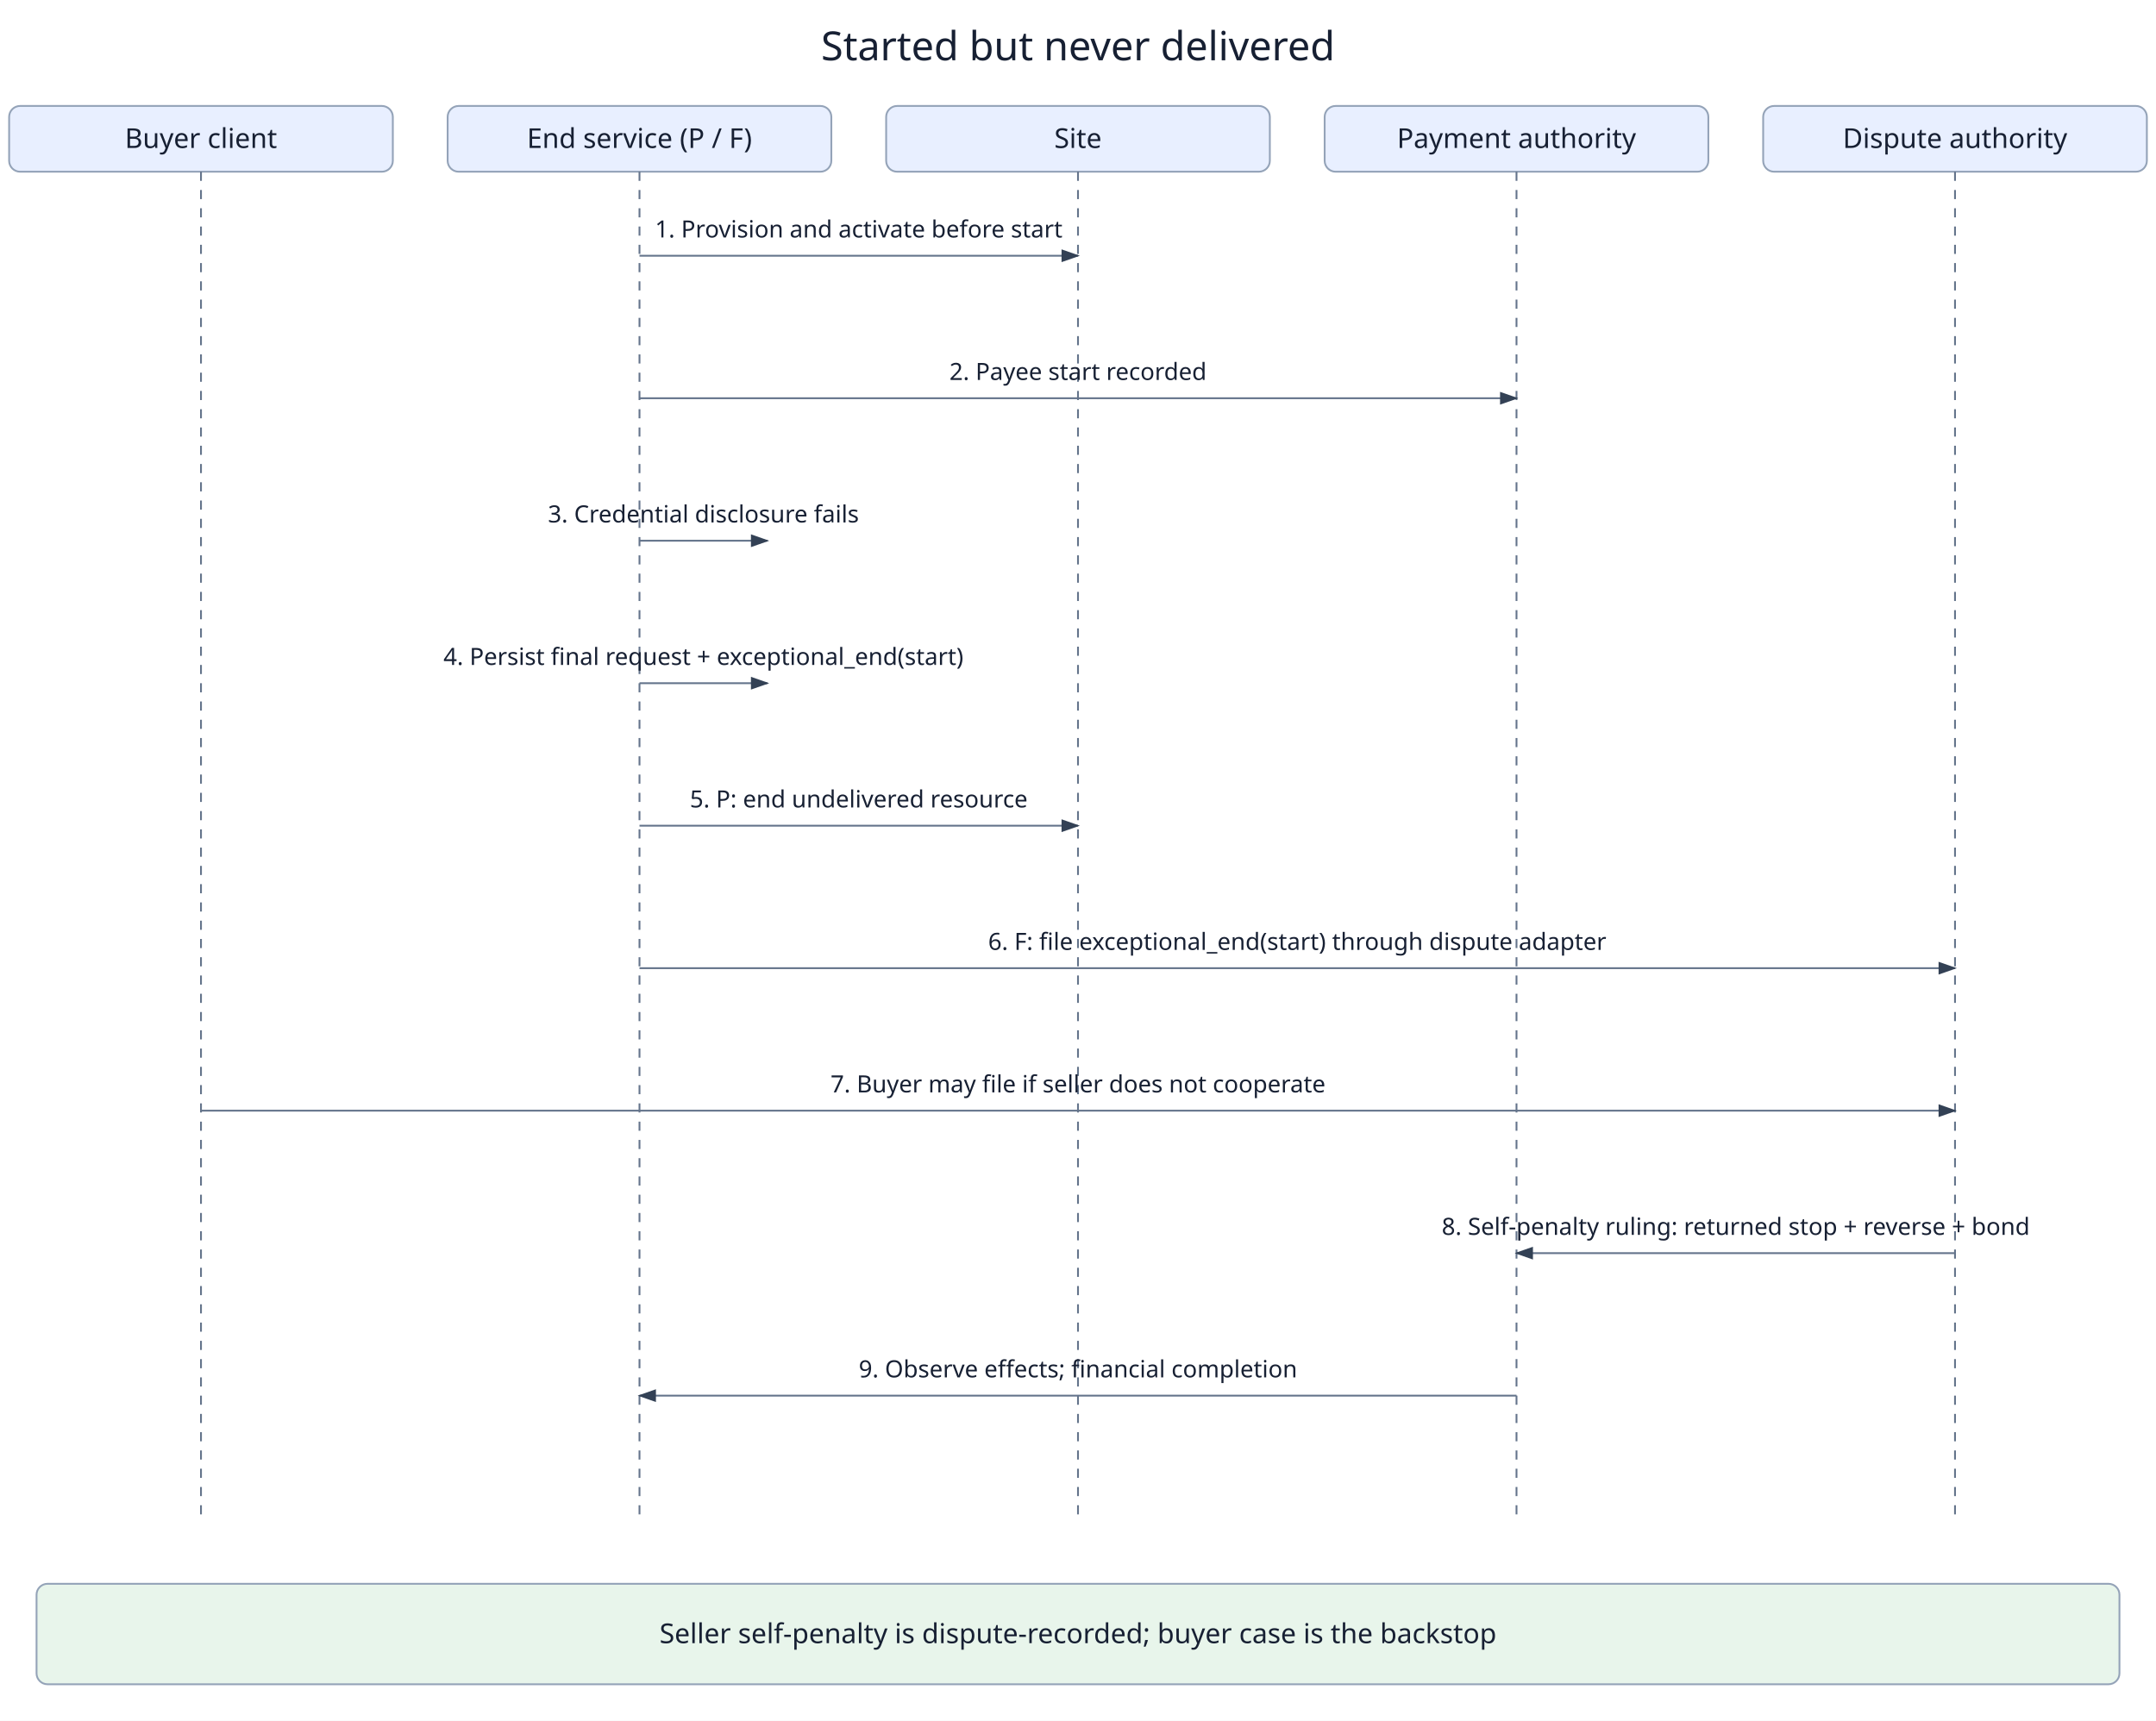
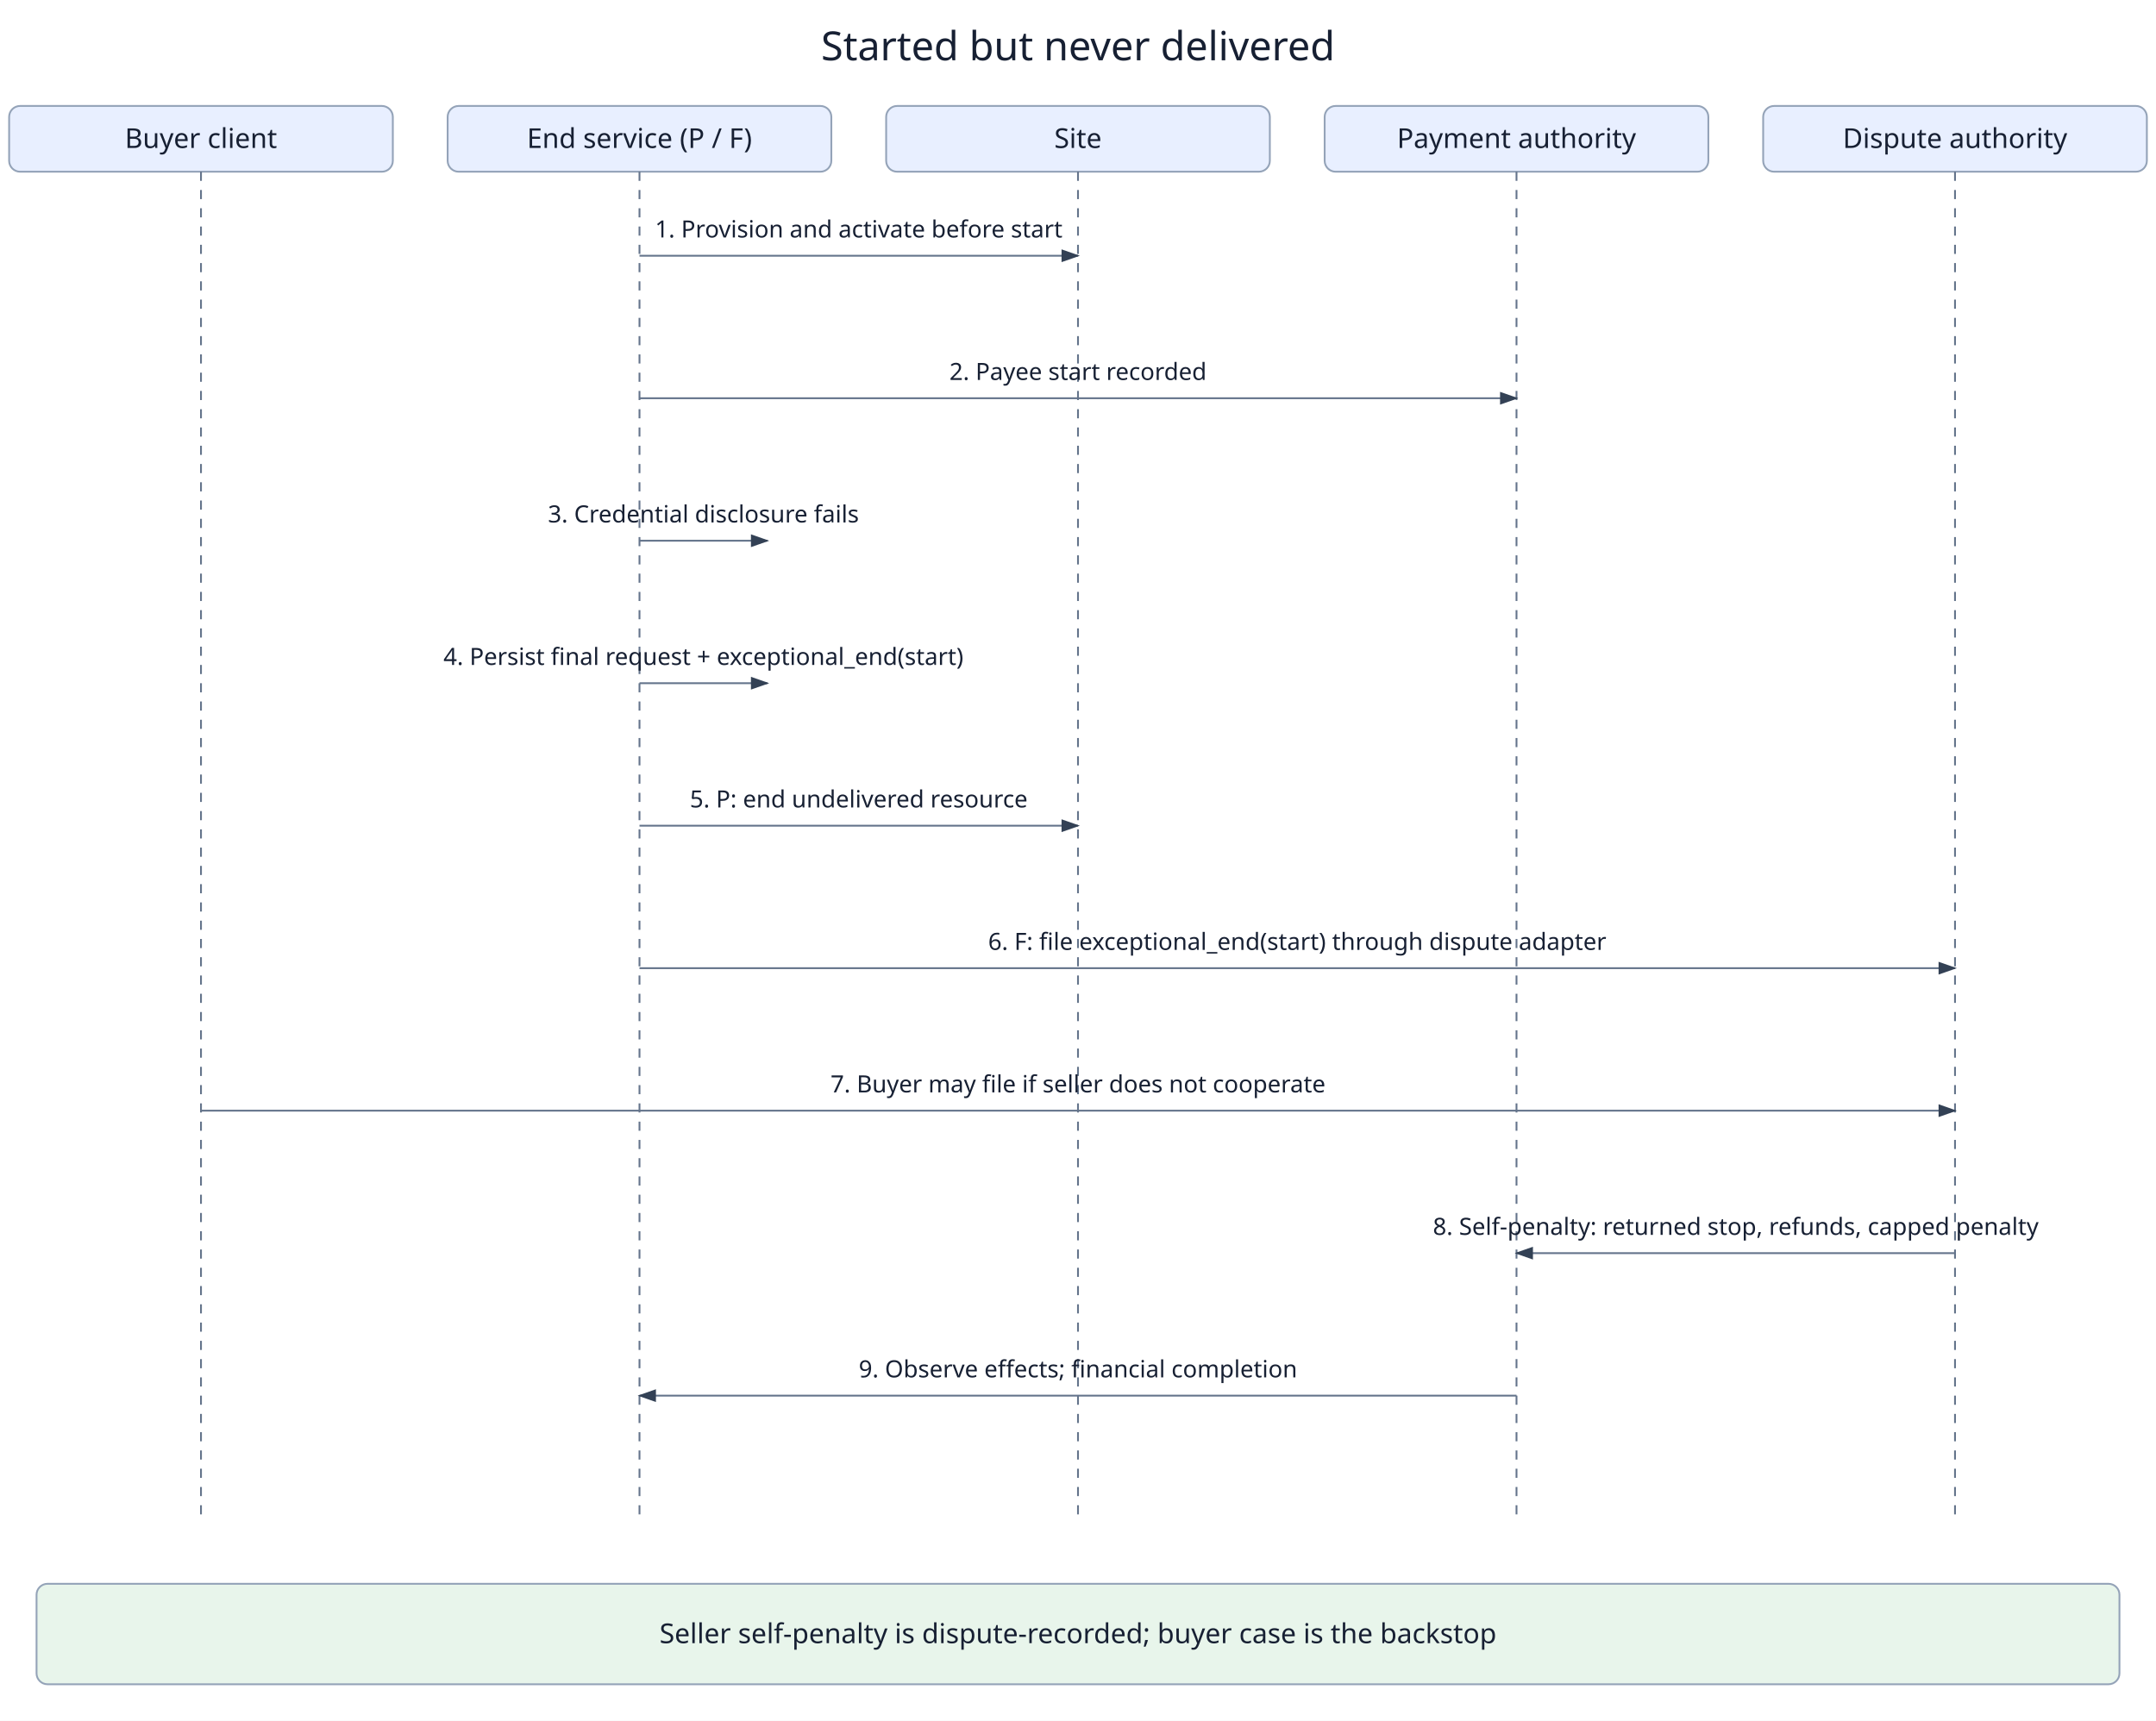
- <svg xmlns="http://www.w3.org/2000/svg" width="1180" height="942" viewBox="0 0 1180 942" content="&lt;mxfile host=&quot;app.diagrams.net&quot;&gt;&lt;diagram name=&quot;Started but never delivered&quot; id=&quot;08-start-before-delivery&quot;&gt;&lt;mxGraphModel pageWidth=&quot;1180&quot; pageHeight=&quot;942&quot;&gt;&lt;root&gt;&lt;mxCell id=&quot;0&quot; /&gt;&lt;mxCell id=&quot;1&quot; parent=&quot;0&quot; /&gt;&lt;mxCell id=&quot;title&quot; value=&quot;Started but never delivered&quot; style=&quot;text;fontSize=22;align=center;&quot; vertex=&quot;1&quot; parent=&quot;1&quot;&gt;&lt;mxGeometry x=&quot;20&quot; y=&quot;10&quot; width=&quot;1140&quot; height=&quot;36&quot; as=&quot;geometry&quot; /&gt;&lt;/mxCell&gt;&lt;mxCell id=&quot;head0&quot; value=&quot;Buyer client&quot; style=&quot;rounded=1;fillColor=#e8efff;fontSize=15;&quot; vertex=&quot;1&quot; parent=&quot;1&quot;&gt;&lt;mxGeometry x=&quot;5&quot; y=&quot;58&quot; width=&quot;210&quot; height=&quot;36&quot; as=&quot;geometry&quot; /&gt;&lt;/mxCell&gt;&lt;mxCell id=&quot;line0&quot; style=&quot;dashed=1;endArrow=none;strokeColor=#94a3b8;&quot; edge=&quot;1&quot; parent=&quot;1&quot;&gt;&lt;mxGeometry relative=&quot;1&quot; as=&quot;geometry&quot;&gt;&lt;mxPoint x=&quot;110&quot; y=&quot;94&quot; as=&quot;sourcePoint&quot; /&gt;&lt;mxPoint x=&quot;110&quot; y=&quot;832&quot; as=&quot;targetPoint&quot; /&gt;&lt;/mxGeometry&gt;&lt;/mxCell&gt;&lt;mxCell id=&quot;head1&quot; value=&quot;End service (P / F)&quot; style=&quot;rounded=1;fillColor=#e8efff;fontSize=15;&quot; vertex=&quot;1&quot; parent=&quot;1&quot;&gt;&lt;mxGeometry x=&quot;245&quot; y=&quot;58&quot; width=&quot;210&quot; height=&quot;36&quot; as=&quot;geometry&quot; /&gt;&lt;/mxCell&gt;&lt;mxCell id=&quot;line1&quot; style=&quot;dashed=1;endArrow=none;strokeColor=#94a3b8;&quot; edge=&quot;1&quot; parent=&quot;1&quot;&gt;&lt;mxGeometry relative=&quot;1&quot; as=&quot;geometry&quot;&gt;&lt;mxPoint x=&quot;350&quot; y=&quot;94&quot; as=&quot;sourcePoint&quot; /&gt;&lt;mxPoint x=&quot;350&quot; y=&quot;832&quot; as=&quot;targetPoint&quot; /&gt;&lt;/mxGeometry&gt;&lt;/mxCell&gt;&lt;mxCell id=&quot;head2&quot; value=&quot;Site&quot; style=&quot;rounded=1;fillColor=#e8efff;fontSize=15;&quot; vertex=&quot;1&quot; parent=&quot;1&quot;&gt;&lt;mxGeometry x=&quot;485&quot; y=&quot;58&quot; width=&quot;210&quot; height=&quot;36&quot; as=&quot;geometry&quot; /&gt;&lt;/mxCell&gt;&lt;mxCell id=&quot;line2&quot; style=&quot;dashed=1;endArrow=none;strokeColor=#94a3b8;&quot; edge=&quot;1&quot; parent=&quot;1&quot;&gt;&lt;mxGeometry relative=&quot;1&quot; as=&quot;geometry&quot;&gt;&lt;mxPoint x=&quot;590&quot; y=&quot;94&quot; as=&quot;sourcePoint&quot; /&gt;&lt;mxPoint x=&quot;590&quot; y=&quot;832&quot; as=&quot;targetPoint&quot; /&gt;&lt;/mxGeometry&gt;&lt;/mxCell&gt;&lt;mxCell id=&quot;head3&quot; value=&quot;Payment authority&quot; style=&quot;rounded=1;fillColor=#e8efff;fontSize=15;&quot; vertex=&quot;1&quot; parent=&quot;1&quot;&gt;&lt;mxGeometry x=&quot;725&quot; y=&quot;58&quot; width=&quot;210&quot; height=&quot;36&quot; as=&quot;geometry&quot; /&gt;&lt;/mxCell&gt;&lt;mxCell id=&quot;line3&quot; style=&quot;dashed=1;endArrow=none;strokeColor=#94a3b8;&quot; edge=&quot;1&quot; parent=&quot;1&quot;&gt;&lt;mxGeometry relative=&quot;1&quot; as=&quot;geometry&quot;&gt;&lt;mxPoint x=&quot;830&quot; y=&quot;94&quot; as=&quot;sourcePoint&quot; /&gt;&lt;mxPoint x=&quot;830&quot; y=&quot;832&quot; as=&quot;targetPoint&quot; /&gt;&lt;/mxGeometry&gt;&lt;/mxCell&gt;&lt;mxCell id=&quot;head4&quot; value=&quot;Dispute authority&quot; style=&quot;rounded=1;fillColor=#e8efff;fontSize=15;&quot; vertex=&quot;1&quot; parent=&quot;1&quot;&gt;&lt;mxGeometry x=&quot;965&quot; y=&quot;58&quot; width=&quot;210&quot; height=&quot;36&quot; as=&quot;geometry&quot; /&gt;&lt;/mxCell&gt;&lt;mxCell id=&quot;line4&quot; style=&quot;dashed=1;endArrow=none;strokeColor=#94a3b8;&quot; edge=&quot;1&quot; parent=&quot;1&quot;&gt;&lt;mxGeometry relative=&quot;1&quot; as=&quot;geometry&quot;&gt;&lt;mxPoint x=&quot;1070&quot; y=&quot;94&quot; as=&quot;sourcePoint&quot; /&gt;&lt;mxPoint x=&quot;1070&quot; y=&quot;832&quot; as=&quot;targetPoint&quot; /&gt;&lt;/mxGeometry&gt;&lt;/mxCell&gt;&lt;mxCell id=&quot;edge0&quot; value=&quot;1. Provision and activate before start&quot; style=&quot;endArrow=block;fontSize=13;labelBackgroundColor=#ffffff;&quot; edge=&quot;1&quot; parent=&quot;1&quot;&gt;&lt;mxGeometry relative=&quot;1&quot; as=&quot;geometry&quot;&gt;&lt;mxPoint x=&quot;350&quot; y=&quot;140&quot; as=&quot;sourcePoint&quot; /&gt;&lt;mxPoint x=&quot;590&quot; y=&quot;140&quot; as=&quot;targetPoint&quot; /&gt;&lt;/mxGeometry&gt;&lt;/mxCell&gt;&lt;mxCell id=&quot;edge1&quot; value=&quot;2. Payee start recorded&quot; style=&quot;endArrow=block;fontSize=13;labelBackgroundColor=#ffffff;&quot; edge=&quot;1&quot; parent=&quot;1&quot;&gt;&lt;mxGeometry relative=&quot;1&quot; as=&quot;geometry&quot;&gt;&lt;mxPoint x=&quot;350&quot; y=&quot;218&quot; as=&quot;sourcePoint&quot; /&gt;&lt;mxPoint x=&quot;830&quot; y=&quot;218&quot; as=&quot;targetPoint&quot; /&gt;&lt;/mxGeometry&gt;&lt;/mxCell&gt;&lt;mxCell id=&quot;edge2&quot; value=&quot;3. Credential disclosure fails&quot; style=&quot;endArrow=block;fontSize=13;labelBackgroundColor=#ffffff;&quot; edge=&quot;1&quot; parent=&quot;1&quot;&gt;&lt;mxGeometry relative=&quot;1&quot; as=&quot;geometry&quot;&gt;&lt;mxPoint x=&quot;350&quot; y=&quot;296&quot; as=&quot;sourcePoint&quot; /&gt;&lt;mxPoint x=&quot;420&quot; y=&quot;296&quot; as=&quot;targetPoint&quot; /&gt;&lt;/mxGeometry&gt;&lt;/mxCell&gt;&lt;mxCell id=&quot;edge3&quot; value=&quot;4. Persist final request + exceptional_end(start)&quot; style=&quot;endArrow=block;fontSize=13;labelBackgroundColor=#ffffff;&quot; edge=&quot;1&quot; parent=&quot;1&quot;&gt;&lt;mxGeometry relative=&quot;1&quot; as=&quot;geometry&quot;&gt;&lt;mxPoint x=&quot;350&quot; y=&quot;374&quot; as=&quot;sourcePoint&quot; /&gt;&lt;mxPoint x=&quot;420&quot; y=&quot;374&quot; as=&quot;targetPoint&quot; /&gt;&lt;/mxGeometry&gt;&lt;/mxCell&gt;&lt;mxCell id=&quot;edge4&quot; value=&quot;5. P: end undelivered resource&quot; style=&quot;endArrow=block;fontSize=13;labelBackgroundColor=#ffffff;&quot; edge=&quot;1&quot; parent=&quot;1&quot;&gt;&lt;mxGeometry relative=&quot;1&quot; as=&quot;geometry&quot;&gt;&lt;mxPoint x=&quot;350&quot; y=&quot;452&quot; as=&quot;sourcePoint&quot; /&gt;&lt;mxPoint x=&quot;590&quot; y=&quot;452&quot; as=&quot;targetPoint&quot; /&gt;&lt;/mxGeometry&gt;&lt;/mxCell&gt;&lt;mxCell id=&quot;edge5&quot; value=&quot;6. F: file exceptional_end(start) through dispute adapter&quot; style=&quot;endArrow=block;fontSize=13;labelBackgroundColor=#ffffff;&quot; edge=&quot;1&quot; parent=&quot;1&quot;&gt;&lt;mxGeometry relative=&quot;1&quot; as=&quot;geometry&quot;&gt;&lt;mxPoint x=&quot;350&quot; y=&quot;530&quot; as=&quot;sourcePoint&quot; /&gt;&lt;mxPoint x=&quot;1070&quot; y=&quot;530&quot; as=&quot;targetPoint&quot; /&gt;&lt;/mxGeometry&gt;&lt;/mxCell&gt;&lt;mxCell id=&quot;edge6&quot; value=&quot;7. Buyer may file if seller does not cooperate&quot; style=&quot;endArrow=block;fontSize=13;labelBackgroundColor=#ffffff;&quot; edge=&quot;1&quot; parent=&quot;1&quot;&gt;&lt;mxGeometry relative=&quot;1&quot; as=&quot;geometry&quot;&gt;&lt;mxPoint x=&quot;110&quot; y=&quot;608&quot; as=&quot;sourcePoint&quot; /&gt;&lt;mxPoint x=&quot;1070&quot; y=&quot;608&quot; as=&quot;targetPoint&quot; /&gt;&lt;/mxGeometry&gt;&lt;/mxCell&gt;&lt;mxCell id=&quot;edge7&quot; value=&quot;8. Self-penalty ruling: returned stop + reverse + bond&quot; style=&quot;endArrow=block;fontSize=13;labelBackgroundColor=#ffffff;&quot; edge=&quot;1&quot; parent=&quot;1&quot;&gt;&lt;mxGeometry relative=&quot;1&quot; as=&quot;geometry&quot;&gt;&lt;mxPoint x=&quot;1070&quot; y=&quot;686&quot; as=&quot;sourcePoint&quot; /&gt;&lt;mxPoint x=&quot;830&quot; y=&quot;686&quot; as=&quot;targetPoint&quot; /&gt;&lt;/mxGeometry&gt;&lt;/mxCell&gt;&lt;mxCell id=&quot;edge8&quot; value=&quot;9. Observe effects; financial completion&quot; style=&quot;endArrow=block;fontSize=13;labelBackgroundColor=#ffffff;&quot; edge=&quot;1&quot; parent=&quot;1&quot;&gt;&lt;mxGeometry relative=&quot;1&quot; as=&quot;geometry&quot;&gt;&lt;mxPoint x=&quot;830&quot; y=&quot;764&quot; as=&quot;sourcePoint&quot; /&gt;&lt;mxPoint x=&quot;350&quot; y=&quot;764&quot; as=&quot;targetPoint&quot; /&gt;&lt;/mxGeometry&gt;&lt;/mxCell&gt;&lt;mxCell id=&quot;outcome&quot; value=&quot;Seller self-penalty is dispute-recorded; buyer case is the backstop&quot; style=&quot;rounded=1;fillColor=#e8f5eb;fontSize=15;&quot; vertex=&quot;1&quot; parent=&quot;1&quot;&gt;&lt;mxGeometry x=&quot;20&quot; y=&quot;867&quot; width=&quot;1140&quot; height=&quot;55&quot; as=&quot;geometry&quot; /&gt;&lt;/mxCell&gt;&lt;/root&gt;&lt;/mxGraphModel&gt;&lt;/diagram&gt;&lt;/mxfile&gt;">
+ <svg xmlns="http://www.w3.org/2000/svg" width="1180" height="942" viewBox="0 0 1180 942" content="&lt;mxfile host=&quot;app.diagrams.net&quot;&gt;&lt;diagram name=&quot;Started but never delivered&quot; id=&quot;08-start-before-delivery&quot;&gt;&lt;mxGraphModel pageWidth=&quot;1180&quot; pageHeight=&quot;942&quot;&gt;&lt;root&gt;&lt;mxCell id=&quot;0&quot; /&gt;&lt;mxCell id=&quot;1&quot; parent=&quot;0&quot; /&gt;&lt;mxCell id=&quot;title&quot; value=&quot;Started but never delivered&quot; style=&quot;text;fontSize=22;align=center;&quot; vertex=&quot;1&quot; parent=&quot;1&quot;&gt;&lt;mxGeometry x=&quot;20&quot; y=&quot;10&quot; width=&quot;1140&quot; height=&quot;36&quot; as=&quot;geometry&quot; /&gt;&lt;/mxCell&gt;&lt;mxCell id=&quot;head0&quot; value=&quot;Buyer client&quot; style=&quot;rounded=1;fillColor=#e8efff;fontSize=15;&quot; vertex=&quot;1&quot; parent=&quot;1&quot;&gt;&lt;mxGeometry x=&quot;5&quot; y=&quot;58&quot; width=&quot;210&quot; height=&quot;36&quot; as=&quot;geometry&quot; /&gt;&lt;/mxCell&gt;&lt;mxCell id=&quot;line0&quot; style=&quot;dashed=1;endArrow=none;strokeColor=#94a3b8;&quot; edge=&quot;1&quot; parent=&quot;1&quot;&gt;&lt;mxGeometry relative=&quot;1&quot; as=&quot;geometry&quot;&gt;&lt;mxPoint x=&quot;110&quot; y=&quot;94&quot; as=&quot;sourcePoint&quot; /&gt;&lt;mxPoint x=&quot;110&quot; y=&quot;832&quot; as=&quot;targetPoint&quot; /&gt;&lt;/mxGeometry&gt;&lt;/mxCell&gt;&lt;mxCell id=&quot;head1&quot; value=&quot;End service (P / F)&quot; style=&quot;rounded=1;fillColor=#e8efff;fontSize=15;&quot; vertex=&quot;1&quot; parent=&quot;1&quot;&gt;&lt;mxGeometry x=&quot;245&quot; y=&quot;58&quot; width=&quot;210&quot; height=&quot;36&quot; as=&quot;geometry&quot; /&gt;&lt;/mxCell&gt;&lt;mxCell id=&quot;line1&quot; style=&quot;dashed=1;endArrow=none;strokeColor=#94a3b8;&quot; edge=&quot;1&quot; parent=&quot;1&quot;&gt;&lt;mxGeometry relative=&quot;1&quot; as=&quot;geometry&quot;&gt;&lt;mxPoint x=&quot;350&quot; y=&quot;94&quot; as=&quot;sourcePoint&quot; /&gt;&lt;mxPoint x=&quot;350&quot; y=&quot;832&quot; as=&quot;targetPoint&quot; /&gt;&lt;/mxGeometry&gt;&lt;/mxCell&gt;&lt;mxCell id=&quot;head2&quot; value=&quot;Site&quot; style=&quot;rounded=1;fillColor=#e8efff;fontSize=15;&quot; vertex=&quot;1&quot; parent=&quot;1&quot;&gt;&lt;mxGeometry x=&quot;485&quot; y=&quot;58&quot; width=&quot;210&quot; height=&quot;36&quot; as=&quot;geometry&quot; /&gt;&lt;/mxCell&gt;&lt;mxCell id=&quot;line2&quot; style=&quot;dashed=1;endArrow=none;strokeColor=#94a3b8;&quot; edge=&quot;1&quot; parent=&quot;1&quot;&gt;&lt;mxGeometry relative=&quot;1&quot; as=&quot;geometry&quot;&gt;&lt;mxPoint x=&quot;590&quot; y=&quot;94&quot; as=&quot;sourcePoint&quot; /&gt;&lt;mxPoint x=&quot;590&quot; y=&quot;832&quot; as=&quot;targetPoint&quot; /&gt;&lt;/mxGeometry&gt;&lt;/mxCell&gt;&lt;mxCell id=&quot;head3&quot; value=&quot;Payment authority&quot; style=&quot;rounded=1;fillColor=#e8efff;fontSize=15;&quot; vertex=&quot;1&quot; parent=&quot;1&quot;&gt;&lt;mxGeometry x=&quot;725&quot; y=&quot;58&quot; width=&quot;210&quot; height=&quot;36&quot; as=&quot;geometry&quot; /&gt;&lt;/mxCell&gt;&lt;mxCell id=&quot;line3&quot; style=&quot;dashed=1;endArrow=none;strokeColor=#94a3b8;&quot; edge=&quot;1&quot; parent=&quot;1&quot;&gt;&lt;mxGeometry relative=&quot;1&quot; as=&quot;geometry&quot;&gt;&lt;mxPoint x=&quot;830&quot; y=&quot;94&quot; as=&quot;sourcePoint&quot; /&gt;&lt;mxPoint x=&quot;830&quot; y=&quot;832&quot; as=&quot;targetPoint&quot; /&gt;&lt;/mxGeometry&gt;&lt;/mxCell&gt;&lt;mxCell id=&quot;head4&quot; value=&quot;Dispute authority&quot; style=&quot;rounded=1;fillColor=#e8efff;fontSize=15;&quot; vertex=&quot;1&quot; parent=&quot;1&quot;&gt;&lt;mxGeometry x=&quot;965&quot; y=&quot;58&quot; width=&quot;210&quot; height=&quot;36&quot; as=&quot;geometry&quot; /&gt;&lt;/mxCell&gt;&lt;mxCell id=&quot;line4&quot; style=&quot;dashed=1;endArrow=none;strokeColor=#94a3b8;&quot; edge=&quot;1&quot; parent=&quot;1&quot;&gt;&lt;mxGeometry relative=&quot;1&quot; as=&quot;geometry&quot;&gt;&lt;mxPoint x=&quot;1070&quot; y=&quot;94&quot; as=&quot;sourcePoint&quot; /&gt;&lt;mxPoint x=&quot;1070&quot; y=&quot;832&quot; as=&quot;targetPoint&quot; /&gt;&lt;/mxGeometry&gt;&lt;/mxCell&gt;&lt;mxCell id=&quot;edge0&quot; value=&quot;1. Provision and activate before start&quot; style=&quot;endArrow=block;fontSize=13;labelBackgroundColor=#ffffff;&quot; edge=&quot;1&quot; parent=&quot;1&quot;&gt;&lt;mxGeometry relative=&quot;1&quot; as=&quot;geometry&quot;&gt;&lt;mxPoint x=&quot;350&quot; y=&quot;140&quot; as=&quot;sourcePoint&quot; /&gt;&lt;mxPoint x=&quot;590&quot; y=&quot;140&quot; as=&quot;targetPoint&quot; /&gt;&lt;/mxGeometry&gt;&lt;/mxCell&gt;&lt;mxCell id=&quot;edge1&quot; value=&quot;2. Payee start recorded&quot; style=&quot;endArrow=block;fontSize=13;labelBackgroundColor=#ffffff;&quot; edge=&quot;1&quot; parent=&quot;1&quot;&gt;&lt;mxGeometry relative=&quot;1&quot; as=&quot;geometry&quot;&gt;&lt;mxPoint x=&quot;350&quot; y=&quot;218&quot; as=&quot;sourcePoint&quot; /&gt;&lt;mxPoint x=&quot;830&quot; y=&quot;218&quot; as=&quot;targetPoint&quot; /&gt;&lt;/mxGeometry&gt;&lt;/mxCell&gt;&lt;mxCell id=&quot;edge2&quot; value=&quot;3. Credential disclosure fails&quot; style=&quot;endArrow=block;fontSize=13;labelBackgroundColor=#ffffff;&quot; edge=&quot;1&quot; parent=&quot;1&quot;&gt;&lt;mxGeometry relative=&quot;1&quot; as=&quot;geometry&quot;&gt;&lt;mxPoint x=&quot;350&quot; y=&quot;296&quot; as=&quot;sourcePoint&quot; /&gt;&lt;mxPoint x=&quot;420&quot; y=&quot;296&quot; as=&quot;targetPoint&quot; /&gt;&lt;/mxGeometry&gt;&lt;/mxCell&gt;&lt;mxCell id=&quot;edge3&quot; value=&quot;4. Persist final request + exceptional_end(start)&quot; style=&quot;endArrow=block;fontSize=13;labelBackgroundColor=#ffffff;&quot; edge=&quot;1&quot; parent=&quot;1&quot;&gt;&lt;mxGeometry relative=&quot;1&quot; as=&quot;geometry&quot;&gt;&lt;mxPoint x=&quot;350&quot; y=&quot;374&quot; as=&quot;sourcePoint&quot; /&gt;&lt;mxPoint x=&quot;420&quot; y=&quot;374&quot; as=&quot;targetPoint&quot; /&gt;&lt;/mxGeometry&gt;&lt;/mxCell&gt;&lt;mxCell id=&quot;edge4&quot; value=&quot;5. P: end undelivered resource&quot; style=&quot;endArrow=block;fontSize=13;labelBackgroundColor=#ffffff;&quot; edge=&quot;1&quot; parent=&quot;1&quot;&gt;&lt;mxGeometry relative=&quot;1&quot; as=&quot;geometry&quot;&gt;&lt;mxPoint x=&quot;350&quot; y=&quot;452&quot; as=&quot;sourcePoint&quot; /&gt;&lt;mxPoint x=&quot;590&quot; y=&quot;452&quot; as=&quot;targetPoint&quot; /&gt;&lt;/mxGeometry&gt;&lt;/mxCell&gt;&lt;mxCell id=&quot;edge5&quot; value=&quot;6. F: file exceptional_end(start) through dispute adapter&quot; style=&quot;endArrow=block;fontSize=13;labelBackgroundColor=#ffffff;&quot; edge=&quot;1&quot; parent=&quot;1&quot;&gt;&lt;mxGeometry relative=&quot;1&quot; as=&quot;geometry&quot;&gt;&lt;mxPoint x=&quot;350&quot; y=&quot;530&quot; as=&quot;sourcePoint&quot; /&gt;&lt;mxPoint x=&quot;1070&quot; y=&quot;530&quot; as=&quot;targetPoint&quot; /&gt;&lt;/mxGeometry&gt;&lt;/mxCell&gt;&lt;mxCell id=&quot;edge6&quot; value=&quot;7. Buyer may file if seller does not cooperate&quot; style=&quot;endArrow=block;fontSize=13;labelBackgroundColor=#ffffff;&quot; edge=&quot;1&quot; parent=&quot;1&quot;&gt;&lt;mxGeometry relative=&quot;1&quot; as=&quot;geometry&quot;&gt;&lt;mxPoint x=&quot;110&quot; y=&quot;608&quot; as=&quot;sourcePoint&quot; /&gt;&lt;mxPoint x=&quot;1070&quot; y=&quot;608&quot; as=&quot;targetPoint&quot; /&gt;&lt;/mxGeometry&gt;&lt;/mxCell&gt;&lt;mxCell id=&quot;edge7&quot; value=&quot;8. Self-penalty: returned stop, refunds, capped penalty&quot; style=&quot;endArrow=block;fontSize=13;labelBackgroundColor=#ffffff;&quot; edge=&quot;1&quot; parent=&quot;1&quot;&gt;&lt;mxGeometry relative=&quot;1&quot; as=&quot;geometry&quot;&gt;&lt;mxPoint x=&quot;1070&quot; y=&quot;686&quot; as=&quot;sourcePoint&quot; /&gt;&lt;mxPoint x=&quot;830&quot; y=&quot;686&quot; as=&quot;targetPoint&quot; /&gt;&lt;/mxGeometry&gt;&lt;/mxCell&gt;&lt;mxCell id=&quot;edge8&quot; value=&quot;9. Observe effects; financial completion&quot; style=&quot;endArrow=block;fontSize=13;labelBackgroundColor=#ffffff;&quot; edge=&quot;1&quot; parent=&quot;1&quot;&gt;&lt;mxGeometry relative=&quot;1&quot; as=&quot;geometry&quot;&gt;&lt;mxPoint x=&quot;830&quot; y=&quot;764&quot; as=&quot;sourcePoint&quot; /&gt;&lt;mxPoint x=&quot;350&quot; y=&quot;764&quot; as=&quot;targetPoint&quot; /&gt;&lt;/mxGeometry&gt;&lt;/mxCell&gt;&lt;mxCell id=&quot;outcome&quot; value=&quot;Seller self-penalty is dispute-recorded; buyer case is the backstop&quot; style=&quot;rounded=1;fillColor=#e8f5eb;fontSize=15;&quot; vertex=&quot;1&quot; parent=&quot;1&quot;&gt;&lt;mxGeometry x=&quot;20&quot; y=&quot;867&quot; width=&quot;1140&quot; height=&quot;55&quot; as=&quot;geometry&quot; /&gt;&lt;/mxCell&gt;&lt;/root&gt;&lt;/mxGraphModel&gt;&lt;/diagram&gt;&lt;/mxfile&gt;">
  <defs>
    <marker id="arrow" markerWidth="10" markerHeight="7" refX="9" refY="3.5" orient="auto">
      <polygon points="0 0, 10 3.5, 0 7" fill="#334155" />
    </marker>
  </defs>
  <rect width="100%" height="100%" fill="white" />
  <text x="590.0" y="33.0" text-anchor="middle" font-family="sans-serif" font-size="22" fill="#172033">Started but never delivered</text>
  <rect x="5.0" y="58.0" width="210.0" height="36.0" rx="6" fill="#e8efff" stroke="#94a3b8" />
  <text x="110.0" y="81.0" text-anchor="middle" font-family="sans-serif" font-size="15" fill="#172033">Buyer client</text>
  <line x1="110" y1="94" x2="110" y2="832" stroke="#64748b" stroke-dasharray="5 5" />
  <rect x="245.0" y="58.0" width="210.0" height="36.0" rx="6" fill="#e8efff" stroke="#94a3b8" />
  <text x="350.0" y="81.0" text-anchor="middle" font-family="sans-serif" font-size="15" fill="#172033">End service (P / F)</text>
  <line x1="350" y1="94" x2="350" y2="832" stroke="#64748b" stroke-dasharray="5 5" />
  <rect x="485.0" y="58.0" width="210.0" height="36.0" rx="6" fill="#e8efff" stroke="#94a3b8" />
  <text x="590.0" y="81.0" text-anchor="middle" font-family="sans-serif" font-size="15" fill="#172033">Site</text>
  <line x1="590" y1="94" x2="590" y2="832" stroke="#64748b" stroke-dasharray="5 5" />
  <rect x="725.0" y="58.0" width="210.0" height="36.0" rx="6" fill="#e8efff" stroke="#94a3b8" />
  <text x="830.0" y="81.0" text-anchor="middle" font-family="sans-serif" font-size="15" fill="#172033">Payment authority</text>
  <line x1="830" y1="94" x2="830" y2="832" stroke="#64748b" stroke-dasharray="5 5" />
  <rect x="965.0" y="58.0" width="210.0" height="36.0" rx="6" fill="#e8efff" stroke="#94a3b8" />
  <text x="1070.0" y="81.0" text-anchor="middle" font-family="sans-serif" font-size="15" fill="#172033">Dispute authority</text>
  <line x1="1070" y1="94" x2="1070" y2="832" stroke="#64748b" stroke-dasharray="5 5" />
  <line x1="350" y1="140" x2="590" y2="140" stroke="#64748b" marker-end="url(#arrow)" />
  <text x="470.0" y="130.0" text-anchor="middle" font-family="sans-serif" font-size="13" fill="#172033">1. Provision and activate before start</text>
  <line x1="350" y1="218" x2="830" y2="218" stroke="#64748b" marker-end="url(#arrow)" />
  <text x="590.0" y="208.0" text-anchor="middle" font-family="sans-serif" font-size="13" fill="#172033">2. Payee start recorded</text>
  <line x1="350" y1="296" x2="420" y2="296" stroke="#64748b" marker-end="url(#arrow)" />
  <text x="385.0" y="286.0" text-anchor="middle" font-family="sans-serif" font-size="13" fill="#172033">3. Credential disclosure fails</text>
  <line x1="350" y1="374" x2="420" y2="374" stroke="#64748b" marker-end="url(#arrow)" />
  <text x="385.0" y="364.0" text-anchor="middle" font-family="sans-serif" font-size="13" fill="#172033">4. Persist final request + exceptional_end(start)</text>
  <line x1="350" y1="452" x2="590" y2="452" stroke="#64748b" marker-end="url(#arrow)" />
  <text x="470.0" y="442.0" text-anchor="middle" font-family="sans-serif" font-size="13" fill="#172033">5. P: end undelivered resource</text>
  <line x1="350" y1="530" x2="1070" y2="530" stroke="#64748b" marker-end="url(#arrow)" />
  <text x="710.0" y="520.0" text-anchor="middle" font-family="sans-serif" font-size="13" fill="#172033">6. F: file exceptional_end(start) through dispute adapter</text>
  <line x1="110" y1="608" x2="1070" y2="608" stroke="#64748b" marker-end="url(#arrow)" />
  <text x="590.0" y="598.0" text-anchor="middle" font-family="sans-serif" font-size="13" fill="#172033">7. Buyer may file if seller does not cooperate</text>
  <line x1="1070" y1="686" x2="830" y2="686" stroke="#64748b" marker-end="url(#arrow)" />
-   <text x="950.0" y="676.0" text-anchor="middle" font-family="sans-serif" font-size="13" fill="#172033">8. Self-penalty ruling: returned stop + reverse + bond</text>
+   <text x="950.0" y="676.0" text-anchor="middle" font-family="sans-serif" font-size="13" fill="#172033">8. Self-penalty: returned stop, refunds, capped penalty</text>
  <line x1="830" y1="764" x2="350" y2="764" stroke="#64748b" marker-end="url(#arrow)" />
  <text x="590.0" y="754.0" text-anchor="middle" font-family="sans-serif" font-size="13" fill="#172033">9. Observe effects; financial completion</text>
  <rect x="20.0" y="867.0" width="1140.0" height="55.0" rx="6" fill="#e8f5eb" stroke="#94a3b8" />
  <text x="590.0" y="899.5" text-anchor="middle" font-family="sans-serif" font-size="15" fill="#172033">Seller self-penalty is dispute-recorded; buyer case is the backstop</text>
</svg>
